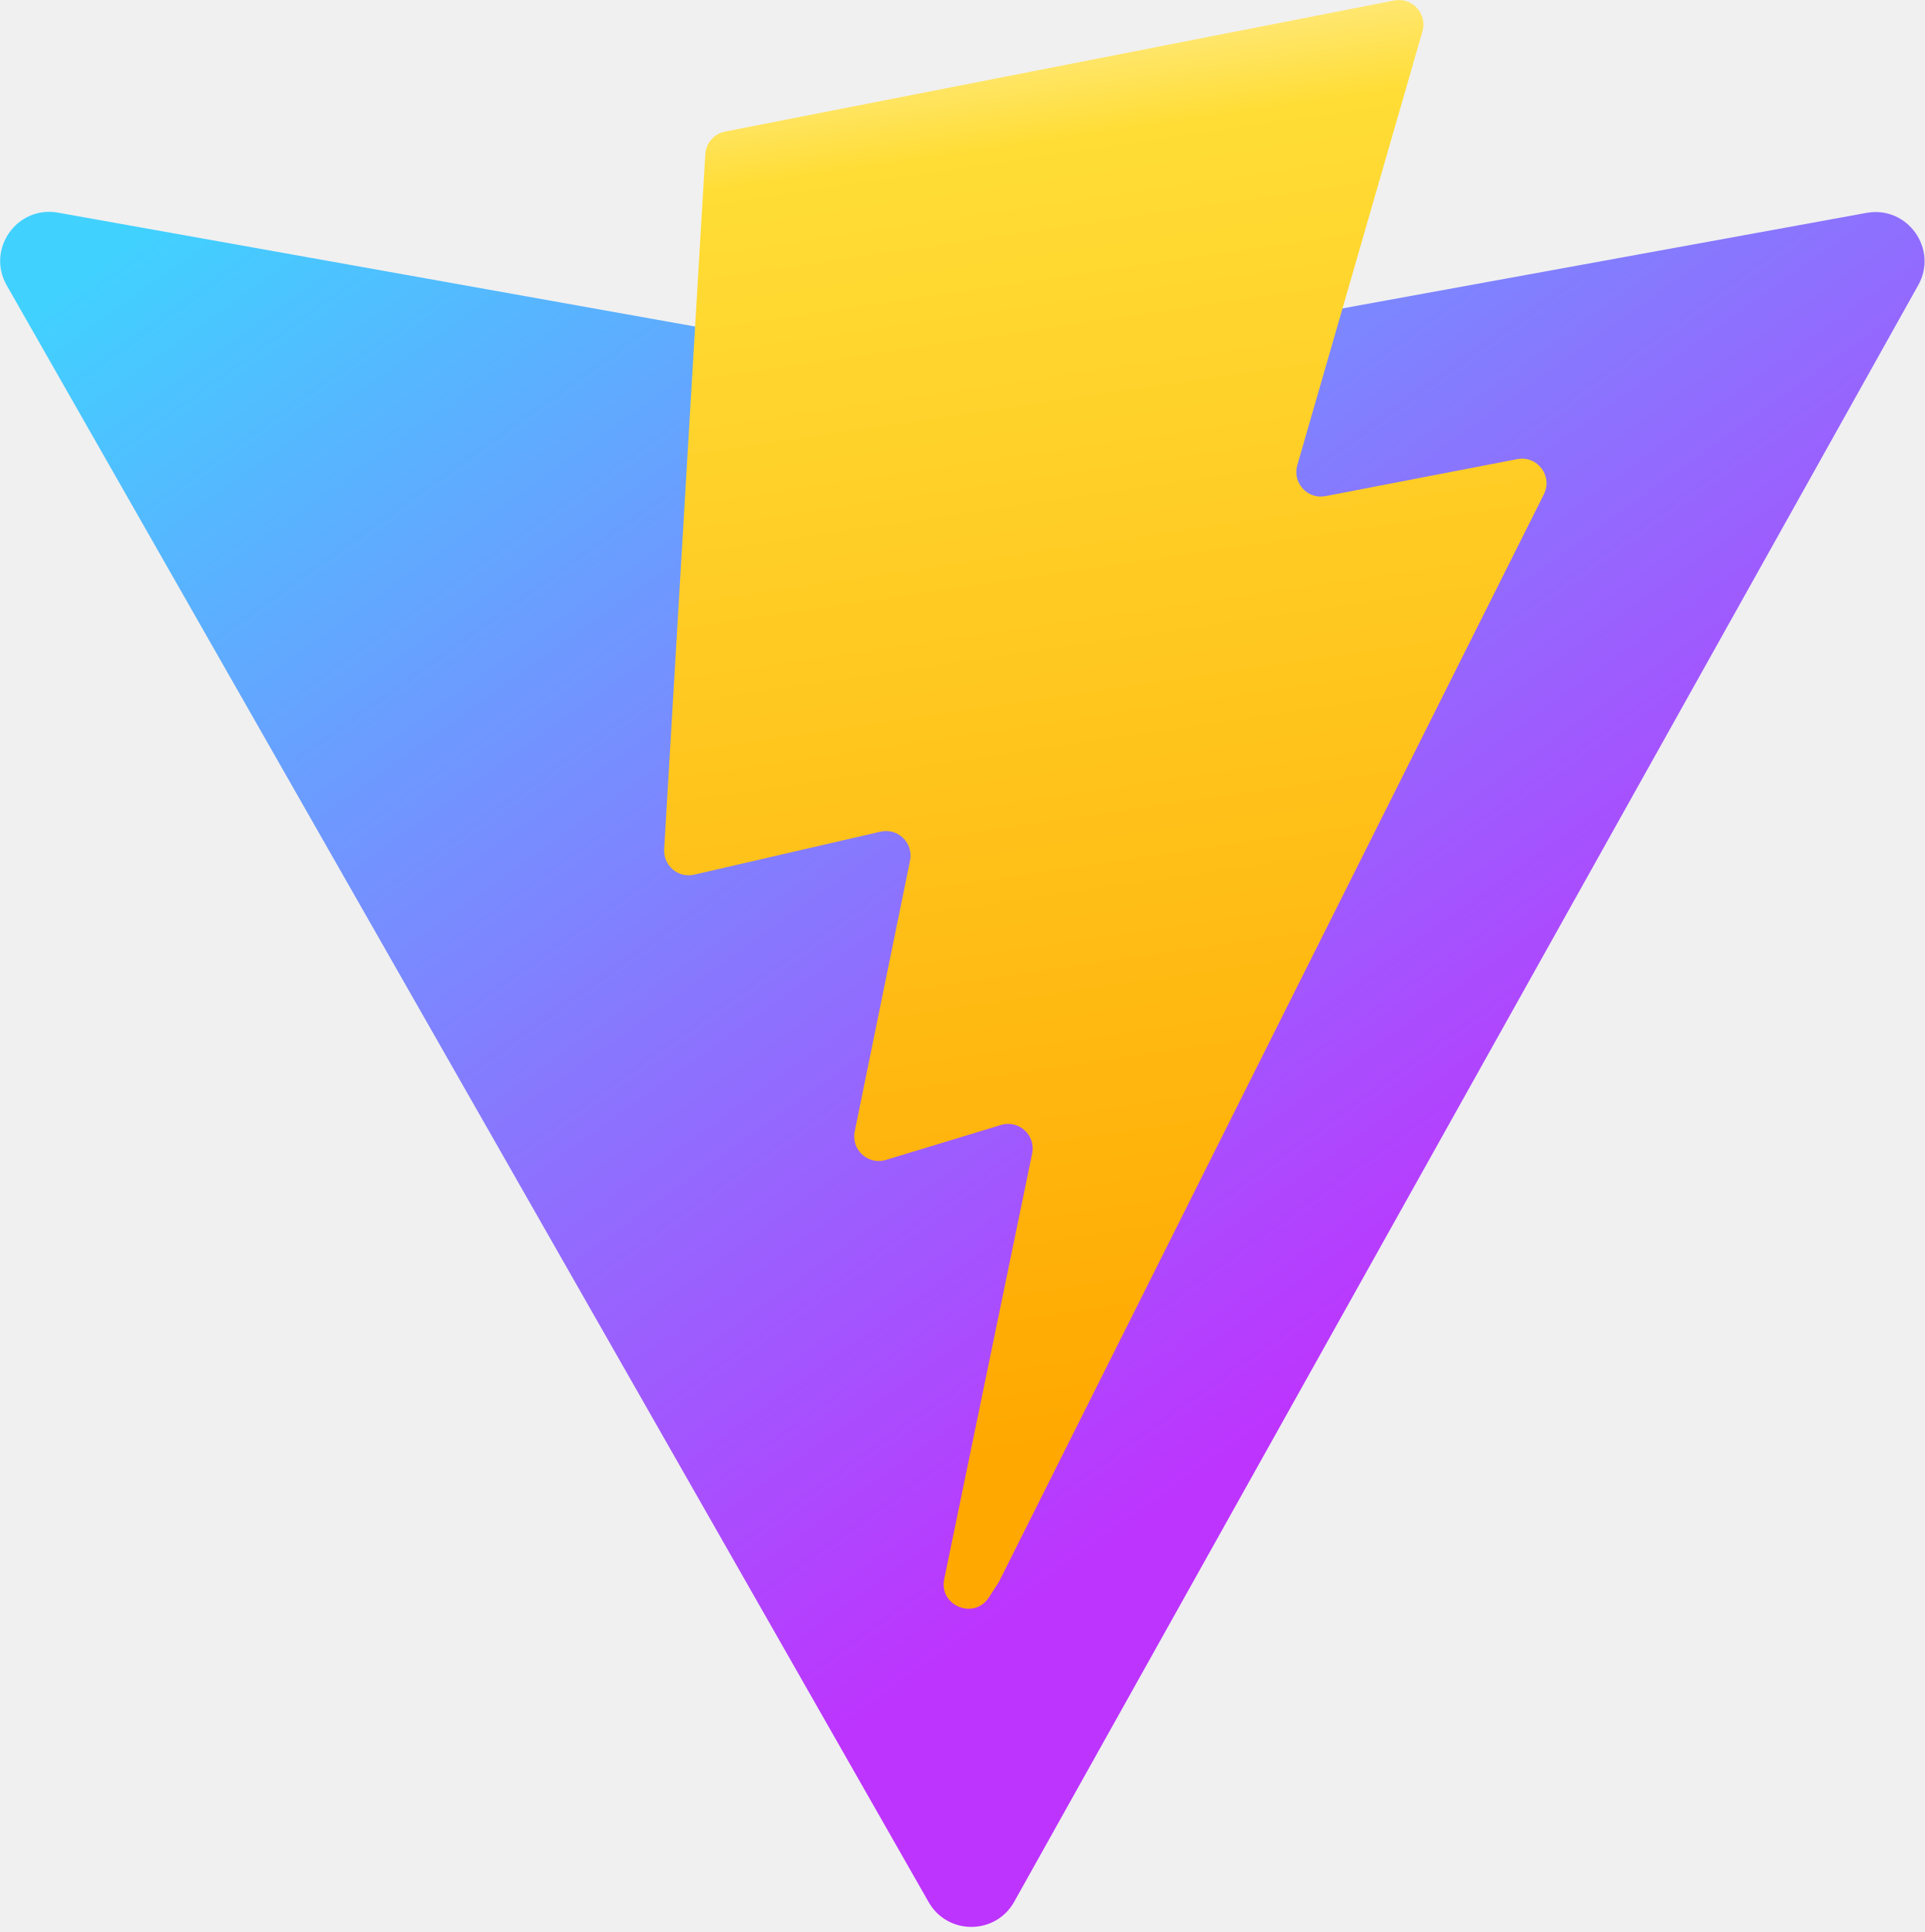
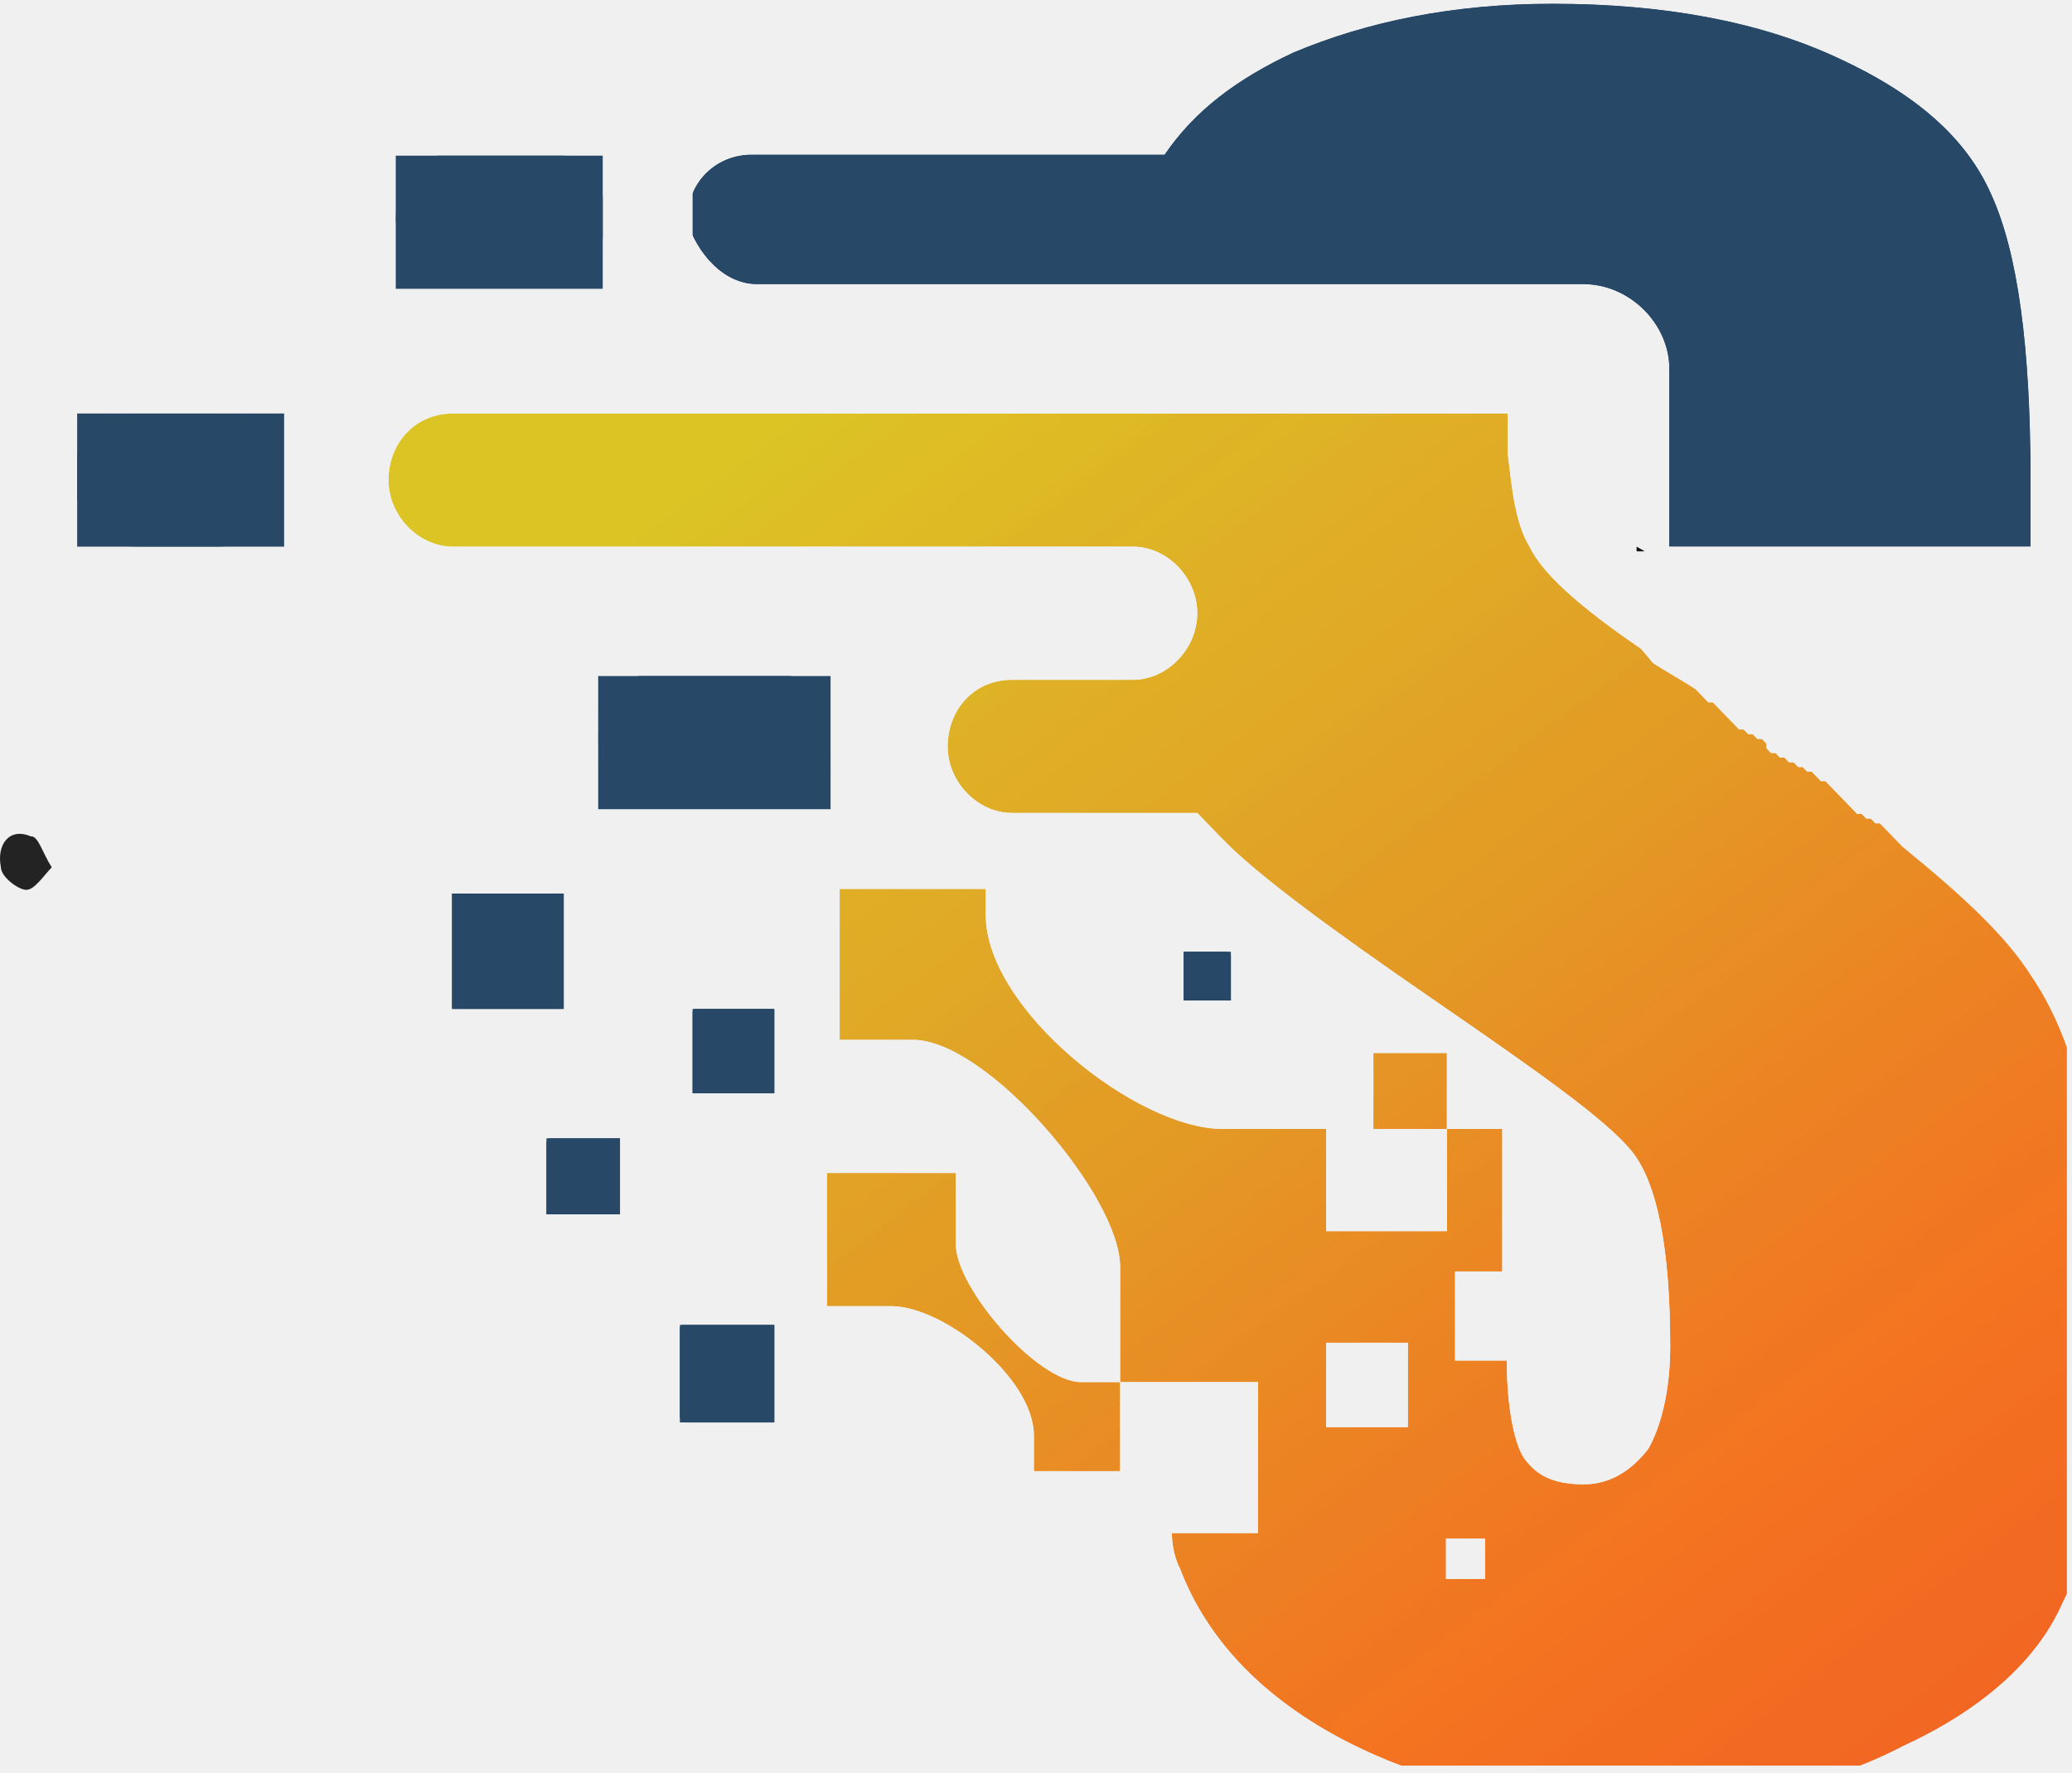
- <svg xmlns="http://www.w3.org/2000/svg" aria-hidden="true" role="img" class="iconify iconify--logos" width="31.88" height="32" preserveAspectRatio="xMidYMid meet" viewBox="0 0 256 257">
+ <svg xmlns="http://www.w3.org/2000/svg" width="221" height="189" viewBox="0 0 221 189" fill="none">
+   <path d="M5.519 92.5C4.648 93.4 3.68 94.9 2.808 94.9C1.937 94.9 0.098 93.5 0.098 92.5C-0.386 90.1 0.969 88.2 3.293 89.2C4.067 89.1 4.551 91 5.519 92.5Z" fill="#232323" />
+   <path d="M82.586 141.3H72.517V151.7H82.586V141.3Z" fill="#284867" />
+   <mask id="mask0_26_40" style="mask-type:luminance" maskUnits="userSpaceOnUse" x="72" y="141" width="11" height="11">
+     <path d="M82.586 141.3H72.517V151.7H82.586V141.3Z" fill="white" />
+   </mask>
+   <g mask="url(#mask0_26_40)">
+     <path d="M76.68 136.1L67.966 147.5L79.004 156.5L87.717 145.1L76.68 136.1Z" fill="#284867" />
+   </g>
+   <path d="M82.586 107.6H73.872V116.6H82.586V107.6Z" fill="#284867" />
+   <mask id="mask1_26_40" style="mask-type:luminance" maskUnits="userSpaceOnUse" x="73" y="107" width="10" height="10">
+     <path d="M82.586 107.6H73.872V116.6H82.586V107.6Z" fill="white" />
+   </mask>
+   <g mask="url(#mask1_26_40)">
+     <path d="M77.164 103.4L69.806 113.4L79.487 121L86.846 111L77.164 103.4Z" fill="#284867" />
+   </g>
+   <path d="M60.124 95.3H48.216V107.6H60.124V95.3Z" fill="#284867" />
+   <mask id="mask2_26_40" style="mask-type:luminance" maskUnits="userSpaceOnUse" x="48" y="95" width="13" height="13">
+     <path d="M60.124 95.3H48.216V107.6H60.124V95.3Z" fill="white" />
+   </mask>
+   <g mask="url(#mask2_26_40)">
+     <path d="M52.766 89.1L42.213 102.9L55.574 113.8L66.127 100L52.766 89.1Z" fill="#284867" />
+   </g>
+   <path d="M66.127 121.4H58.285V129.5H66.127V121.4Z" fill="#284867" />
+   <mask id="mask3_26_40" style="mask-type:luminance" maskUnits="userSpaceOnUse" x="58" y="121" width="9" height="9">
+     <path d="M66.127 121.4H58.285V129.5H66.127V121.4Z" fill="white" />
+   </mask>
+   <g mask="url(#mask3_26_40)">
+     <path d="M61.48 117.6L54.606 126.6L63.319 133.7L70.193 124.7L61.48 117.6Z" fill="#284867" />
+   </g>
+   <path d="M64.287 16.6H42.213V30.8H64.287V16.6Z" fill="#284867" />
+   <mask id="mask4_26_40" style="mask-type:luminance" maskUnits="userSpaceOnUse" x="42" y="16" width="23" height="15">
+     <path d="M64.287 16.6H42.213V30.8H64.287V16.6Z" fill="white" />
+   </mask>
+   <g mask="url(#mask4_26_40)">
+     <path d="M49.087 30.3C79.875 30.3 27.013 30.3 57.8 30.3C61.48 30.3 64.674 27 64.674 23.2C64.674 19.4 61.48 16.1 57.8 16.1C27.013 16.1 80.262 16.1 49.087 16.1C45.408 16.1 42.213 19.4 42.213 23.2C42.213 27 45.408 30.3 49.087 30.3Z" fill="#284867" />
+     <mask id="mask5_26_40" style="mask-type:luminance" maskUnits="userSpaceOnUse" x="42" y="16" width="23" height="15">
+       <path d="M49.087 30.3C79.875 30.3 27.013 30.3 57.8 30.3C61.48 30.3 64.674 27 64.674 23.2C64.674 19.4 61.48 16.1 57.8 16.1C27.013 16.1 80.262 16.1 49.087 16.1C45.408 16.1 42.213 19.4 42.213 23.2C42.213 27 45.408 30.3 49.087 30.3Z" fill="white" />
+     </mask>
+     <g mask="url(#mask5_26_40)">
+       <path d="M49.087 30.3C79.875 30.3 27.013 30.3 57.8 30.3C61.48 30.3 64.674 27 64.674 23.2C64.674 19.4 61.48 16.1 57.8 16.1C27.013 16.1 80.262 16.1 49.087 16.1C45.408 16.1 42.213 19.4 42.213 23.2C42.213 27 45.408 30.3 49.087 30.3Z" fill="#284867" />
+       <mask id="mask6_26_40" style="mask-type:luminance" maskUnits="userSpaceOnUse" x="42" y="16" width="23" height="15">
+         <path d="M49.087 30.3C79.875 30.3 27.013 30.3 57.8 30.3C61.48 30.3 64.674 27 64.674 23.2C64.674 19.4 61.48 16.1 57.8 16.1C27.013 16.1 80.262 16.1 49.087 16.1C45.408 16.1 42.213 19.4 42.213 23.2C42.213 27 45.408 30.3 49.087 30.3Z" fill="white" />
+       </mask>
+       <g mask="url(#mask6_26_40)">
+         <path d="M47.247 -10.5L20.139 24.6L59.156 56.9L86.265 21.8L47.247 -10.5Z" fill="#284867" />
+       </g>
+     </g>
+   </g>
+   <path d="M30.305 44.1H8.23V58.3H30.305V44.1Z" fill="#284867" />
+   <mask id="mask7_26_40" style="mask-type:luminance" maskUnits="userSpaceOnUse" x="8" y="44" width="23" height="15">
+     <path d="M30.305 44.1H8.23V58.3H30.305V44.1Z" fill="white" />
+   </mask>
+   <g mask="url(#mask7_26_40)">
+     <path d="M14.62 58.3C45.408 58.3 -7.454 58.3 23.334 58.3C27.013 58.3 30.208 55 30.208 51.2C30.208 47.4 27.497 44.1 23.334 44.1C-7.454 44.1 45.408 44.1 14.62 44.1C10.941 44.1 7.746 46.9 7.746 51.2C8.23 55 10.941 58.3 14.62 58.3Z" fill="#284867" />
+     <mask id="mask8_26_40" style="mask-type:luminance" maskUnits="userSpaceOnUse" x="7" y="44" width="24" height="15">
+       <path d="M14.62 58.3C45.408 58.3 -7.454 58.3 23.334 58.3C27.013 58.3 30.208 55 30.208 51.2C30.208 47.4 27.497 44.1 23.334 44.1C-7.454 44.1 45.408 44.1 14.62 44.1C10.941 44.1 7.746 46.9 7.746 51.2C8.23 55 10.941 58.3 14.62 58.3Z" fill="white" />
+     </mask>
+     <g mask="url(#mask8_26_40)">
+       <path d="M14.62 58.3C45.408 58.3 -7.454 58.3 23.334 58.3C27.013 58.3 30.208 55 30.208 51.2C30.208 47.4 27.497 44.1 23.334 44.1C-7.454 44.1 45.408 44.1 14.62 44.1C10.941 44.1 7.746 46.9 7.746 51.2C8.23 55 10.941 58.3 14.62 58.3Z" fill="#284867" />
+       <mask id="mask9_26_40" style="mask-type:luminance" maskUnits="userSpaceOnUse" x="7" y="44" width="24" height="15">
+         <path d="M14.62 58.3C45.408 58.3 -7.454 58.3 23.334 58.3C27.013 58.3 30.208 55 30.208 51.2C30.208 47.4 27.497 44.1 23.334 44.1C-7.454 44.1 45.408 44.1 14.62 44.1C10.941 44.1 7.746 46.9 7.746 51.2C8.23 55 10.941 58.3 14.62 58.3Z" fill="white" />
+       </mask>
+       <g mask="url(#mask9_26_40)">
+         <path d="M13.265 17.5L-13.844 52.6L25.173 84.9L52.282 49.8L13.265 17.5Z" fill="#284867" />
+       </g>
+     </g>
+   </g>
+   <path d="M131.285 101.5H126.25V106.7H131.285V101.5Z" fill="#284867" />
+   <mask id="mask10_26_40" style="mask-type:luminance" maskUnits="userSpaceOnUse" x="126" y="101" width="6" height="6">
+     <path d="M131.285 101.5H126.25V106.7H131.285V101.5Z" fill="white" />
+   </mask>
+   <g mask="url(#mask10_26_40)">
+     <path d="M128.09 99.1L123.539 104.8L129.058 109.5L133.608 103.8L128.09 99.1Z" fill="#284867" />
+   </g>
+   <path d="M88.588 72.1H63.803V86.3H88.588V72.1Z" fill="#284867" />
+   <mask id="mask11_26_40" style="mask-type:luminance" maskUnits="userSpaceOnUse" x="63" y="72" width="26" height="15">
+     <path d="M88.588 72.1H63.803V86.3H88.588V72.1Z" fill="white" />
+   </mask>
+   <g mask="url(#mask11_26_40)">
+     <path d="M70.677 85.8C101.465 85.8 50.927 85.8 81.714 85.8C85.393 85.8 88.588 82.5 88.588 78.7C88.588 74.9 85.877 71.6 81.714 71.6C50.927 71.6 101.465 71.6 70.677 71.6C66.998 71.6 63.803 74.4 63.803 78.7C63.803 83 66.998 85.8 70.677 85.8Z" fill="#284867" />
+     <mask id="mask12_26_40" style="mask-type:luminance" maskUnits="userSpaceOnUse" x="63" y="71" width="26" height="15">
+       <path d="M70.677 85.8C101.465 85.8 50.927 85.8 81.714 85.8C85.393 85.8 88.588 82.5 88.588 78.7C88.588 74.9 85.877 71.6 81.714 71.6C50.927 71.6 101.465 71.6 70.677 71.6C66.998 71.6 63.803 74.4 63.803 78.7C63.803 83 66.998 85.8 70.677 85.8Z" fill="white" />
+     </mask>
+     <g mask="url(#mask12_26_40)">
+       <path d="M70.677 85.8C101.465 85.8 50.927 85.8 81.714 85.8C85.393 85.8 88.588 82.5 88.588 78.7C88.588 74.9 85.877 71.6 81.714 71.6C50.927 71.6 101.465 71.6 70.677 71.6C66.998 71.6 63.803 74.4 63.803 78.7C63.803 83 66.998 85.8 70.677 85.8Z" fill="#284867" />
+       <mask id="mask13_26_40" style="mask-type:luminance" maskUnits="userSpaceOnUse" x="63" y="71" width="26" height="15">
+         <path d="M70.677 85.8C101.465 85.8 50.927 85.8 81.714 85.8C85.393 85.8 88.588 82.5 88.588 78.7C88.588 74.9 85.877 71.6 81.714 71.6C50.927 71.6 101.465 71.6 70.677 71.6C66.998 71.6 63.803 74.4 63.803 78.7C63.803 83 66.998 85.8 70.677 85.8Z" fill="white" />
+       </mask>
+       <g mask="url(#mask13_26_40)">
+         <path d="M70.193 46.5L44.053 80.7L81.714 111.5L107.855 77.3L70.193 46.5Z" fill="#284867" />
+       </g>
+     </g>
+   </g>
+   <mask id="mask14_26_40" style="mask-type:luminance" maskUnits="userSpaceOnUse" x="73" y="0" width="144" height="59">
+     <path d="M216.677 0H73.872V58.3H216.677V0Z" fill="white" />
+   </mask>
+   <g mask="url(#mask14_26_40)">
+     <path d="M80.746 30.3C120.247 30.3 100.497 30.3 139.998 30.3C140.482 30.3 140.869 30.3 141.354 30.3H167.107C167.591 30.3 167.591 30.3 167.978 30.3C168.462 30.3 168.462 30.3 168.85 30.3C173.884 30.3 178.047 34.6 178.047 39.3V58.3H216.58V51.2C216.58 37 215.225 27 212.417 20.8C209.706 14.6 204.188 9.9 195.861 6.1C187.632 2.3 177.466 0.4 165.558 0.4C155.005 0.4 145.807 2.3 137.965 5.6C131.962 8.4 127.412 11.8 124.217 16.5H80.165C76.486 16.5 73.291 19.3 73.291 23.6C74.356 27 77.164 30.3 80.746 30.3Z" fill="#284867" />
+     <mask id="mask15_26_40" style="mask-type:luminance" maskUnits="userSpaceOnUse" x="73" y="0" width="144" height="59">
+       <path d="M80.746 30.3C120.247 30.3 100.497 30.3 139.998 30.3C140.482 30.3 140.869 30.3 141.354 30.3H167.107C167.591 30.3 167.591 30.3 167.978 30.3C168.462 30.3 168.462 30.3 168.85 30.3C173.884 30.3 178.047 34.6 178.047 39.3V58.3H216.58V51.2C216.58 37 215.225 27 212.417 20.8C209.706 14.6 204.188 9.9 195.861 6.1C187.632 2.3 177.466 0.4 165.558 0.4C155.005 0.4 145.807 2.3 137.965 5.6C131.962 8.4 127.412 11.8 124.217 16.5H80.165C76.486 16.5 73.291 19.3 73.291 23.6C74.356 27 77.164 30.3 80.746 30.3Z" fill="white" />
+     </mask>
+     <g mask="url(#mask15_26_40)">
+       <path d="M80.746 30.3C120.247 30.3 100.497 30.3 139.998 30.3C140.482 30.3 140.869 30.3 141.354 30.3H167.107C167.591 30.3 167.591 30.3 167.978 30.3C168.462 30.3 168.462 30.3 168.85 30.3C173.884 30.3 178.047 34.6 178.047 39.3V58.3H216.58V51.2C216.58 37 215.225 27 212.417 20.8C209.706 14.6 204.188 9.9 195.861 6.1C187.632 2.3 177.466 0.4 165.558 0.4C155.005 0.4 145.807 2.3 137.965 5.6C131.962 8.4 127.412 11.8 124.217 16.5H80.165C76.486 16.5 73.291 19.3 73.291 23.6C74.356 27 77.164 30.3 80.746 30.3Z" fill="#284867" />
+       <mask id="mask16_26_40" style="mask-type:luminance" maskUnits="userSpaceOnUse" x="73" y="0" width="144" height="59">
+         <path d="M80.746 30.3C120.247 30.3 100.497 30.3 139.998 30.3C140.482 30.3 140.869 30.3 141.354 30.3H167.107C167.591 30.3 167.591 30.3 167.978 30.3C168.462 30.3 168.462 30.3 168.85 30.3C173.884 30.3 178.047 34.6 178.047 39.3V58.3H216.58V51.2C216.58 37 215.225 27 212.417 20.8C209.706 14.6 204.188 9.9 195.861 6.1C187.632 2.3 177.466 0.4 165.558 0.4C155.005 0.4 145.807 2.3 137.965 5.6C131.962 8.4 127.412 11.8 124.217 16.5H80.165C76.486 16.5 73.291 19.3 73.291 23.6C74.356 27 77.164 30.3 80.746 30.3Z" fill="white" />
+       </mask>
+       <g mask="url(#mask16_26_40)">
+         <path d="M128.961 -71.2L46.763 36L162.072 129.9L244.27 22.2L128.961 -71.2Z" fill="#284867" />
+       </g>
+     </g>
+   </g>
+   <path d="M175.433 58.8H174.562V58.3L175.433 58.8Z" fill="#121210" />
+   <mask id="mask17_26_40" style="mask-type:luminance" maskUnits="userSpaceOnUse" x="40" y="44" width="181" height="145">
+     <path d="M220.453 44.1H40.858V188.3H220.453V44.1Z" fill="white" />
+   </mask>
+   <g mask="url(#mask17_26_40)">
+     <mask id="mask18_26_40" style="mask-type:luminance" maskUnits="userSpaceOnUse" x="41" y="44" width="184" height="149">
+       <path d="M154.23 168.4H158.393V164.1H154.23V168.4ZM141.45 152.2H150.164V143.2H141.45V152.2ZM176.304 70.7C177.66 71.6 179.499 72.6 180.855 73.5L181.726 74.4L182.21 74.9H182.694L183.178 75.4L183.662 75.9L184.147 76.4L184.631 76.9L185.502 77.8H185.986L186.47 78.3H186.954L187.438 78.8H187.922L188.407 79.3V79.8L188.891 80.3H189.375L189.859 80.8H190.343L190.827 81.3H191.311L191.795 81.8H192.279L192.763 82.3H193.247L193.731 82.8L194.216 83.3H194.7L195.184 83.8L195.668 84.3L196.152 84.8L196.636 85.3L197.12 85.8L197.604 86.3L198.088 86.8H198.572L199.056 87.3H199.54L200.025 87.8H200.509L200.993 88.3L201.477 88.8L201.961 89.3L202.445 89.8L202.929 90.3C209.319 95.5 213.966 99.8 216.677 104.1C222.196 112.2 224.519 125 224.519 142.5C224.519 155.3 223.164 164.8 219.969 171C217.258 177.2 211.255 182.4 203.026 186.2C194.796 190.5 185.115 192.4 174.078 192.4C161.685 192.4 151.616 190 142.806 185.3C134.092 180.6 128.574 174.4 125.863 167.3C125.379 166.4 124.991 164.9 124.991 163.5H134.189V147.4H119.473V156.9H110.275V153.1C110.275 146.9 100.594 139.3 95.075 139.3H88.201V125.1H101.949V132.7C101.949 137.4 110.663 147.4 115.31 147.4H119.473V135.1C119.473 127.5 105.241 110.9 97.399 110.9H89.556V94.8H105.144V97.6C105.144 107.6 121.216 120.4 130.413 120.4H141.45V131.3H154.327V112.3H146.485V120.4H160.233V135.6H155.198V145.1H160.717C160.717 150.3 161.588 154.1 162.556 155.5C163.912 157.4 165.751 158.3 168.946 158.3C171.657 158.3 173.981 156.9 175.82 154.5C177.176 152.1 178.144 148.3 178.144 143.6C178.144 133.2 176.788 126.1 173.981 122.7C171.173 119.3 163.912 114.2 152.875 106.6C141.838 99 134.092 93.3 130.413 89.5C129.542 88.6 128.574 87.6 127.702 86.7H107.952C104.273 86.7 101.078 83.4 101.078 79.6C101.078 75.8 103.789 72.5 107.952 72.5C120.828 72.5 108.436 72.5 120.828 72.5C124.507 72.5 127.702 69.2 127.702 65.4C127.702 61.6 124.507 58.3 120.828 58.3C88.201 58.3 80.843 58.3 48.312 58.3C44.633 58.3 41.438 55 41.438 51.2C41.438 47.4 44.149 44.1 48.312 44.1H117.633H160.814V45C160.814 45.5 160.814 46.4 160.814 46.9V48.3C161.298 52.6 161.685 55.9 163.137 58.3C164.493 61.1 168.172 64.5 175.046 69.2L176.304 70.7Z" fill="white" />
+     </mask>
+     <g mask="url(#mask18_26_40)">
+       <mask id="mask19_26_40" style="mask-type:luminance" maskUnits="userSpaceOnUse" x="41" y="44" width="184" height="149">
+         <path d="M154.23 168.4H158.393V164.1H154.23V168.4ZM141.45 152.2H150.164V143.2H141.45V152.2ZM176.304 70.7C177.66 71.6 179.499 72.6 180.855 73.5L181.726 74.4L182.21 74.9H182.694L183.178 75.4L183.662 75.9L184.147 76.4L184.631 76.9L185.502 77.8H185.986L186.47 78.3H186.954L187.438 78.8H187.922L188.407 79.3V79.8L188.891 80.3H189.375L189.859 80.8H190.343L190.827 81.3H191.311L191.795 81.8H192.279L192.763 82.3H193.247L193.731 82.8L194.216 83.3H194.7L195.184 83.8L195.668 84.3L196.152 84.8L196.636 85.3L197.12 85.8L197.604 86.3L198.088 86.8H198.572L199.056 87.3H199.54L200.025 87.8H200.509L200.993 88.3L201.477 88.8L201.961 89.3L202.445 89.8L202.929 90.3C209.319 95.5 213.966 99.8 216.677 104.1C222.196 112.2 224.519 125 224.519 142.5C224.519 155.3 223.164 164.8 219.969 171C217.258 177.2 211.255 182.4 203.026 186.2C194.796 190.5 185.115 192.4 174.078 192.4C161.685 192.4 151.616 190 142.806 185.3C134.092 180.6 128.574 174.4 125.863 167.3C125.379 166.4 124.991 164.9 124.991 163.5H134.189V147.4H119.473V156.9H110.275V153.1C110.275 146.9 100.594 139.3 95.075 139.3H88.201V125.1H101.949V132.7C101.949 137.4 110.663 147.4 115.31 147.4H119.473V135.1C119.473 127.5 105.241 110.9 97.399 110.9H89.556V94.8H105.144V97.6C105.144 107.6 121.216 120.4 130.413 120.4H141.45V131.3H154.327V112.3H146.485V120.4H160.233V135.6H155.198V145.1H160.717C160.717 150.3 161.588 154.1 162.556 155.5C163.912 157.4 165.751 158.3 168.946 158.3C171.657 158.3 173.981 156.9 175.82 154.5C177.176 152.1 178.144 148.3 178.144 143.6C178.144 133.2 176.788 126.1 173.981 122.7C171.173 119.3 163.912 114.2 152.875 106.6C141.838 99 134.092 93.3 130.413 89.5C129.542 88.6 128.574 87.6 127.702 86.7H107.952C104.273 86.7 101.078 83.4 101.078 79.6C101.078 75.8 103.789 72.5 107.952 72.5C120.828 72.5 108.436 72.5 120.828 72.5C124.507 72.5 127.702 69.2 127.702 65.4C127.702 61.6 124.507 58.3 120.828 58.3C88.201 58.3 80.843 58.3 48.312 58.3C44.633 58.3 41.438 55 41.438 51.2C41.438 47.4 44.149 44.1 48.312 44.1H117.633H160.814V45C160.814 45.5 160.814 46.4 160.814 46.9V48.3C161.298 52.6 161.685 55.9 163.137 58.3C164.493 61.1 168.172 64.5 175.046 69.2L176.304 70.7Z" fill="white" />
+       </mask>
+       <g mask="url(#mask19_26_40)">
+         <path d="M102.82 276L286.482 138.4L158.877 -44.1L-24.784 93.4L102.82 276Z" fill="url(#paint0_linear_26_40)" />
+       </g>
+     </g>
+   </g>
  <defs>
-     <linearGradient id="IconifyId1813088fe1fbc01fb466" x1="-.828%" x2="57.636%" y1="7.652%" y2="78.411%">
-       <stop offset="0%" stop-color="#41D1FF" />
-       <stop offset="100%" stop-color="#BD34FE" />
-     </linearGradient>
-     <linearGradient id="IconifyId1813088fe1fbc01fb467" x1="43.376%" x2="50.316%" y1="2.242%" y2="89.03%">
-       <stop offset="0%" stop-color="#FFEA83" />
-       <stop offset="8.333%" stop-color="#FFDD35" />
-       <stop offset="100%" stop-color="#FFA800" />
+     <linearGradient id="paint0_linear_26_40" x1="194.889" y1="207.088" x2="61.175" y2="28.526" gradientUnits="userSpaceOnUse">
+       <stop stop-color="#F26322" />
+       <stop offset="0.008" stop-color="#F26322" />
+       <stop offset="0.016" stop-color="#F26322" />
+       <stop offset="0.023" stop-color="#F26522" />
+       <stop offset="0.031" stop-color="#F26522" />
+       <stop offset="0.047" stop-color="#F26622" />
+       <stop offset="0.055" stop-color="#F26722" />
+       <stop offset="0.062" stop-color="#F26722" />
+       <stop offset="0.07" stop-color="#F26922" />
+       <stop offset="0.078" stop-color="#F26921" />
+       <stop offset="0.086" stop-color="#F26921" />
+       <stop offset="0.094" stop-color="#F26A21" />
+       <stop offset="0.102" stop-color="#F26A21" />
+       <stop offset="0.109" stop-color="#F36B21" />
+       <stop offset="0.117" stop-color="#F36C21" />
+       <stop offset="0.125" stop-color="#F36D21" />
+       <stop offset="0.133" stop-color="#F36D21" />
+       <stop offset="0.141" stop-color="#F36D21" />
+       <stop offset="0.148" stop-color="#F36E21" />
+       <stop offset="0.156" stop-color="#F36F21" />
+       <stop offset="0.164" stop-color="#F36F21" />
+       <stop offset="0.172" stop-color="#F37021" />
+       <stop offset="0.18" stop-color="#F37121" />
+       <stop offset="0.188" stop-color="#F37221" />
+       <stop offset="0.195" stop-color="#F37321" />
+       <stop offset="0.203" stop-color="#F37321" />
+       <stop offset="0.207" stop-color="#F47421" />
+       <stop offset="0.211" stop-color="#F47521" />
+       <stop offset="0.215" stop-color="#F47521" />
+       <stop offset="0.219" stop-color="#F47621" />
+       <stop offset="0.227" stop-color="#F27621" />
+       <stop offset="0.234" stop-color="#F07622" />
+       <stop offset="0.242" stop-color="#F07722" />
+       <stop offset="0.246" stop-color="#F07822" />
+       <stop offset="0.25" stop-color="#F07922" />
+       <stop offset="0.254" stop-color="#F07922" />
+       <stop offset="0.258" stop-color="#F07A22" />
+       <stop offset="0.266" stop-color="#F07A22" />
+       <stop offset="0.273" stop-color="#F07B22" />
+       <stop offset="0.277" stop-color="#F07B22" />
+       <stop offset="0.281" stop-color="#EF7C22" />
+       <stop offset="0.285" stop-color="#EF7D22" />
+       <stop offset="0.289" stop-color="#EE7E23" />
+       <stop offset="0.293" stop-color="#EE7E23" />
+       <stop offset="0.297" stop-color="#ED7E23" />
+       <stop offset="0.305" stop-color="#ED7E23" />
+       <stop offset="0.312" stop-color="#ED8023" />
+       <stop offset="0.32" stop-color="#ED8123" />
+       <stop offset="0.324" stop-color="#ED8223" />
+       <stop offset="0.328" stop-color="#ED8223" />
+       <stop offset="0.336" stop-color="#EC8323" />
+       <stop offset="0.34" stop-color="#EC8323" />
+       <stop offset="0.344" stop-color="#EC8423" />
+       <stop offset="0.348" stop-color="#EC8423" />
+       <stop offset="0.352" stop-color="#EC8423" />
+       <stop offset="0.355" stop-color="#EC8623" />
+       <stop offset="0.359" stop-color="#EB8723" />
+       <stop offset="0.363" stop-color="#EB8723" />
+       <stop offset="0.367" stop-color="#EA8824" />
+       <stop offset="0.371" stop-color="#EA8924" />
+       <stop offset="0.375" stop-color="#EA8924" />
+       <stop offset="0.379" stop-color="#EA8A23" />
+       <stop offset="0.383" stop-color="#EA8A23" />
+       <stop offset="0.387" stop-color="#E98B24" />
+       <stop offset="0.391" stop-color="#E98B24" />
+       <stop offset="0.395" stop-color="#E98B24" />
+       <stop offset="0.398" stop-color="#E98C24" />
+       <stop offset="0.402" stop-color="#E98D24" />
+       <stop offset="0.406" stop-color="#E98D24" />
+       <stop offset="0.414" stop-color="#E78E24" />
+       <stop offset="0.418" stop-color="#E88F24" />
+       <stop offset="0.422" stop-color="#E78F24" />
+       <stop offset="0.426" stop-color="#E78F24" />
+       <stop offset="0.43" stop-color="#E79124" />
+       <stop offset="0.434" stop-color="#E79124" />
+       <stop offset="0.438" stop-color="#E79124" />
+       <stop offset="0.441" stop-color="#E69225" />
+       <stop offset="0.445" stop-color="#E69325" />
+       <stop offset="0.449" stop-color="#E59325" />
+       <stop offset="0.453" stop-color="#E59425" />
+       <stop offset="0.457" stop-color="#E59425" />
+       <stop offset="0.461" stop-color="#E49525" />
+       <stop offset="0.465" stop-color="#E49525" />
+       <stop offset="0.469" stop-color="#E49725" />
+       <stop offset="0.477" stop-color="#E49725" />
+       <stop offset="0.48" stop-color="#E49825" />
+       <stop offset="0.484" stop-color="#E49825" />
+       <stop offset="0.488" stop-color="#E49925" />
+       <stop offset="0.492" stop-color="#E39A25" />
+       <stop offset="0.496" stop-color="#E39A25" />
+       <stop offset="0.5" stop-color="#E39B25" />
+       <stop offset="0.504" stop-color="#E39B25" />
+       <stop offset="0.508" stop-color="#E29B25" />
+       <stop offset="0.512" stop-color="#E29B25" />
+       <stop offset="0.516" stop-color="#E39D25" />
+       <stop offset="0.519" stop-color="#E39D25" />
+       <stop offset="0.523" stop-color="#E39D25" />
+       <stop offset="0.531" stop-color="#E39D25" />
+       <stop offset="0.539" stop-color="#E19D25" />
+       <stop offset="0.543" stop-color="#E19E26" />
+       <stop offset="0.547" stop-color="#E1A026" />
+       <stop offset="0.551" stop-color="#E1A026" />
+       <stop offset="0.555" stop-color="#E2A026" />
+       <stop offset="0.559" stop-color="#E2A026" />
+       <stop offset="0.562" stop-color="#E2A225" />
+       <stop offset="0.566" stop-color="#E2A225" />
+       <stop offset="0.57" stop-color="#E2A225" />
+       <stop offset="0.574" stop-color="#E2A225" />
+       <stop offset="0.578" stop-color="#E0A326" />
+       <stop offset="0.582" stop-color="#E0A326" />
+       <stop offset="0.586" stop-color="#E0A526" />
+       <stop offset="0.59" stop-color="#E0A526" />
+       <stop offset="0.594" stop-color="#E0A526" />
+       <stop offset="0.598" stop-color="#E0A526" />
+       <stop offset="0.602" stop-color="#E0A626" />
+       <stop offset="0.606" stop-color="#E0A626" />
+       <stop offset="0.609" stop-color="#E1A726" />
+       <stop offset="0.613" stop-color="#E1A726" />
+       <stop offset="0.617" stop-color="#E1A825" />
+       <stop offset="0.625" stop-color="#E1A825" />
+       <stop offset="0.633" stop-color="#E0A926" />
+       <stop offset="0.637" stop-color="#E0A926" />
+       <stop offset="0.641" stop-color="#E0AA26" />
+       <stop offset="0.644" stop-color="#E0AA26" />
+       <stop offset="0.648" stop-color="#E0AB26" />
+       <stop offset="0.652" stop-color="#E0AB26" />
+       <stop offset="0.656" stop-color="#E0AC26" />
+       <stop offset="0.664" stop-color="#E0AC26" />
+       <stop offset="0.668" stop-color="#E0AC26" />
+       <stop offset="0.672" stop-color="#E0AD25" />
+       <stop offset="0.676" stop-color="#E0AD25" />
+       <stop offset="0.68" stop-color="#E0AE25" />
+       <stop offset="0.684" stop-color="#E0AE25" />
+       <stop offset="0.688" stop-color="#E0AF25" />
+       <stop offset="0.691" stop-color="#E0AF25" />
+       <stop offset="0.695" stop-color="#DFAF26" />
+       <stop offset="0.703" stop-color="#DFAF26" />
+       <stop offset="0.707" stop-color="#DFAF26" />
+       <stop offset="0.711" stop-color="#DFB126" />
+       <stop offset="0.715" stop-color="#DEB126" />
+       <stop offset="0.719" stop-color="#DEB326" />
+       <stop offset="0.727" stop-color="#DEB326" />
+       <stop offset="0.731" stop-color="#DEB326" />
+       <stop offset="0.734" stop-color="#DFB425" />
+       <stop offset="0.738" stop-color="#DFB425" />
+       <stop offset="0.742" stop-color="#DEB426" />
+       <stop offset="0.746" stop-color="#DEB426" />
+       <stop offset="0.75" stop-color="#DEB526" />
+       <stop offset="0.754" stop-color="#DEB526" />
+       <stop offset="0.758" stop-color="#DEB625" />
+       <stop offset="0.766" stop-color="#DEB625" />
+       <stop offset="0.769" stop-color="#DEB625" />
+       <stop offset="0.773" stop-color="#DEB725" />
+       <stop offset="0.777" stop-color="#DEB825" />
+       <stop offset="0.781" stop-color="#DEBA25" />
+       <stop offset="0.789" stop-color="#DEBA25" />
+       <stop offset="0.793" stop-color="#DEBA25" />
+       <stop offset="0.797" stop-color="#DEBA25" />
+       <stop offset="0.801" stop-color="#DEBA25" />
+       <stop offset="0.805" stop-color="#DFBB25" />
+       <stop offset="0.809" stop-color="#DFBB25" />
+       <stop offset="0.812" stop-color="#DFBC24" />
+       <stop offset="0.816" stop-color="#DFBC24" />
+       <stop offset="0.82" stop-color="#DEBD25" />
+       <stop offset="0.824" stop-color="#DEBD25" />
+       <stop offset="0.828" stop-color="#DEBE24" />
+       <stop offset="0.832" stop-color="#DDBE25" />
+       <stop offset="0.836" stop-color="#DDBE25" />
+       <stop offset="0.84" stop-color="#DDBF25" />
+       <stop offset="0.844" stop-color="#DDBF25" />
+       <stop offset="0.848" stop-color="#DDC025" />
+       <stop offset="0.852" stop-color="#DCC025" />
+       <stop offset="0.856" stop-color="#DCC125" />
+       <stop offset="0.859" stop-color="#DCC125" />
+       <stop offset="0.863" stop-color="#DCC225" />
+       <stop offset="0.867" stop-color="#DCC225" />
+       <stop offset="0.871" stop-color="#DCC325" />
+       <stop offset="0.875" stop-color="#DCC325" />
+       <stop offset="0.879" stop-color="#DCC424" />
+       <stop offset="0.883" stop-color="#DCC424" />
+       <stop offset="0.891" stop-color="#DCC424" />
+       <stop offset="0.906" stop-color="#DCC424" />
+       <stop offset="0.938" stop-color="#DCC424" />
+       <stop offset="1" stop-color="#DCC424" />
    </linearGradient>
  </defs>
-   <path fill="url(#IconifyId1813088fe1fbc01fb466)" d="M255.153 37.938L134.897 252.976c-2.483 4.44-8.862 4.466-11.382.048L.875 37.958c-2.746-4.814 1.371-10.646 6.827-9.67l120.385 21.517a6.537 6.537 0 0 0 2.322-.004l117.867-21.483c5.438-.991 9.574 4.796 6.877 9.62Z" />
-   <path fill="url(#IconifyId1813088fe1fbc01fb467)" d="M185.432.063L96.44 17.501a3.268 3.268 0 0 0-2.634 3.014l-5.474 92.456a3.268 3.268 0 0 0 3.997 3.378l24.777-5.718c2.318-.535 4.413 1.507 3.936 3.838l-7.361 36.047c-.495 2.426 1.782 4.5 4.151 3.78l15.304-4.649c2.372-.72 4.652 1.36 4.15 3.788l-11.698 56.621c-.732 3.542 3.979 5.473 5.943 2.437l1.313-2.028l72.516-144.72c1.215-2.423-.88-5.186-3.54-4.672l-25.505 4.922c-2.396.462-4.435-1.77-3.759-4.114l16.646-57.705c.677-2.35-1.37-4.583-3.769-4.113Z" />
</svg>
